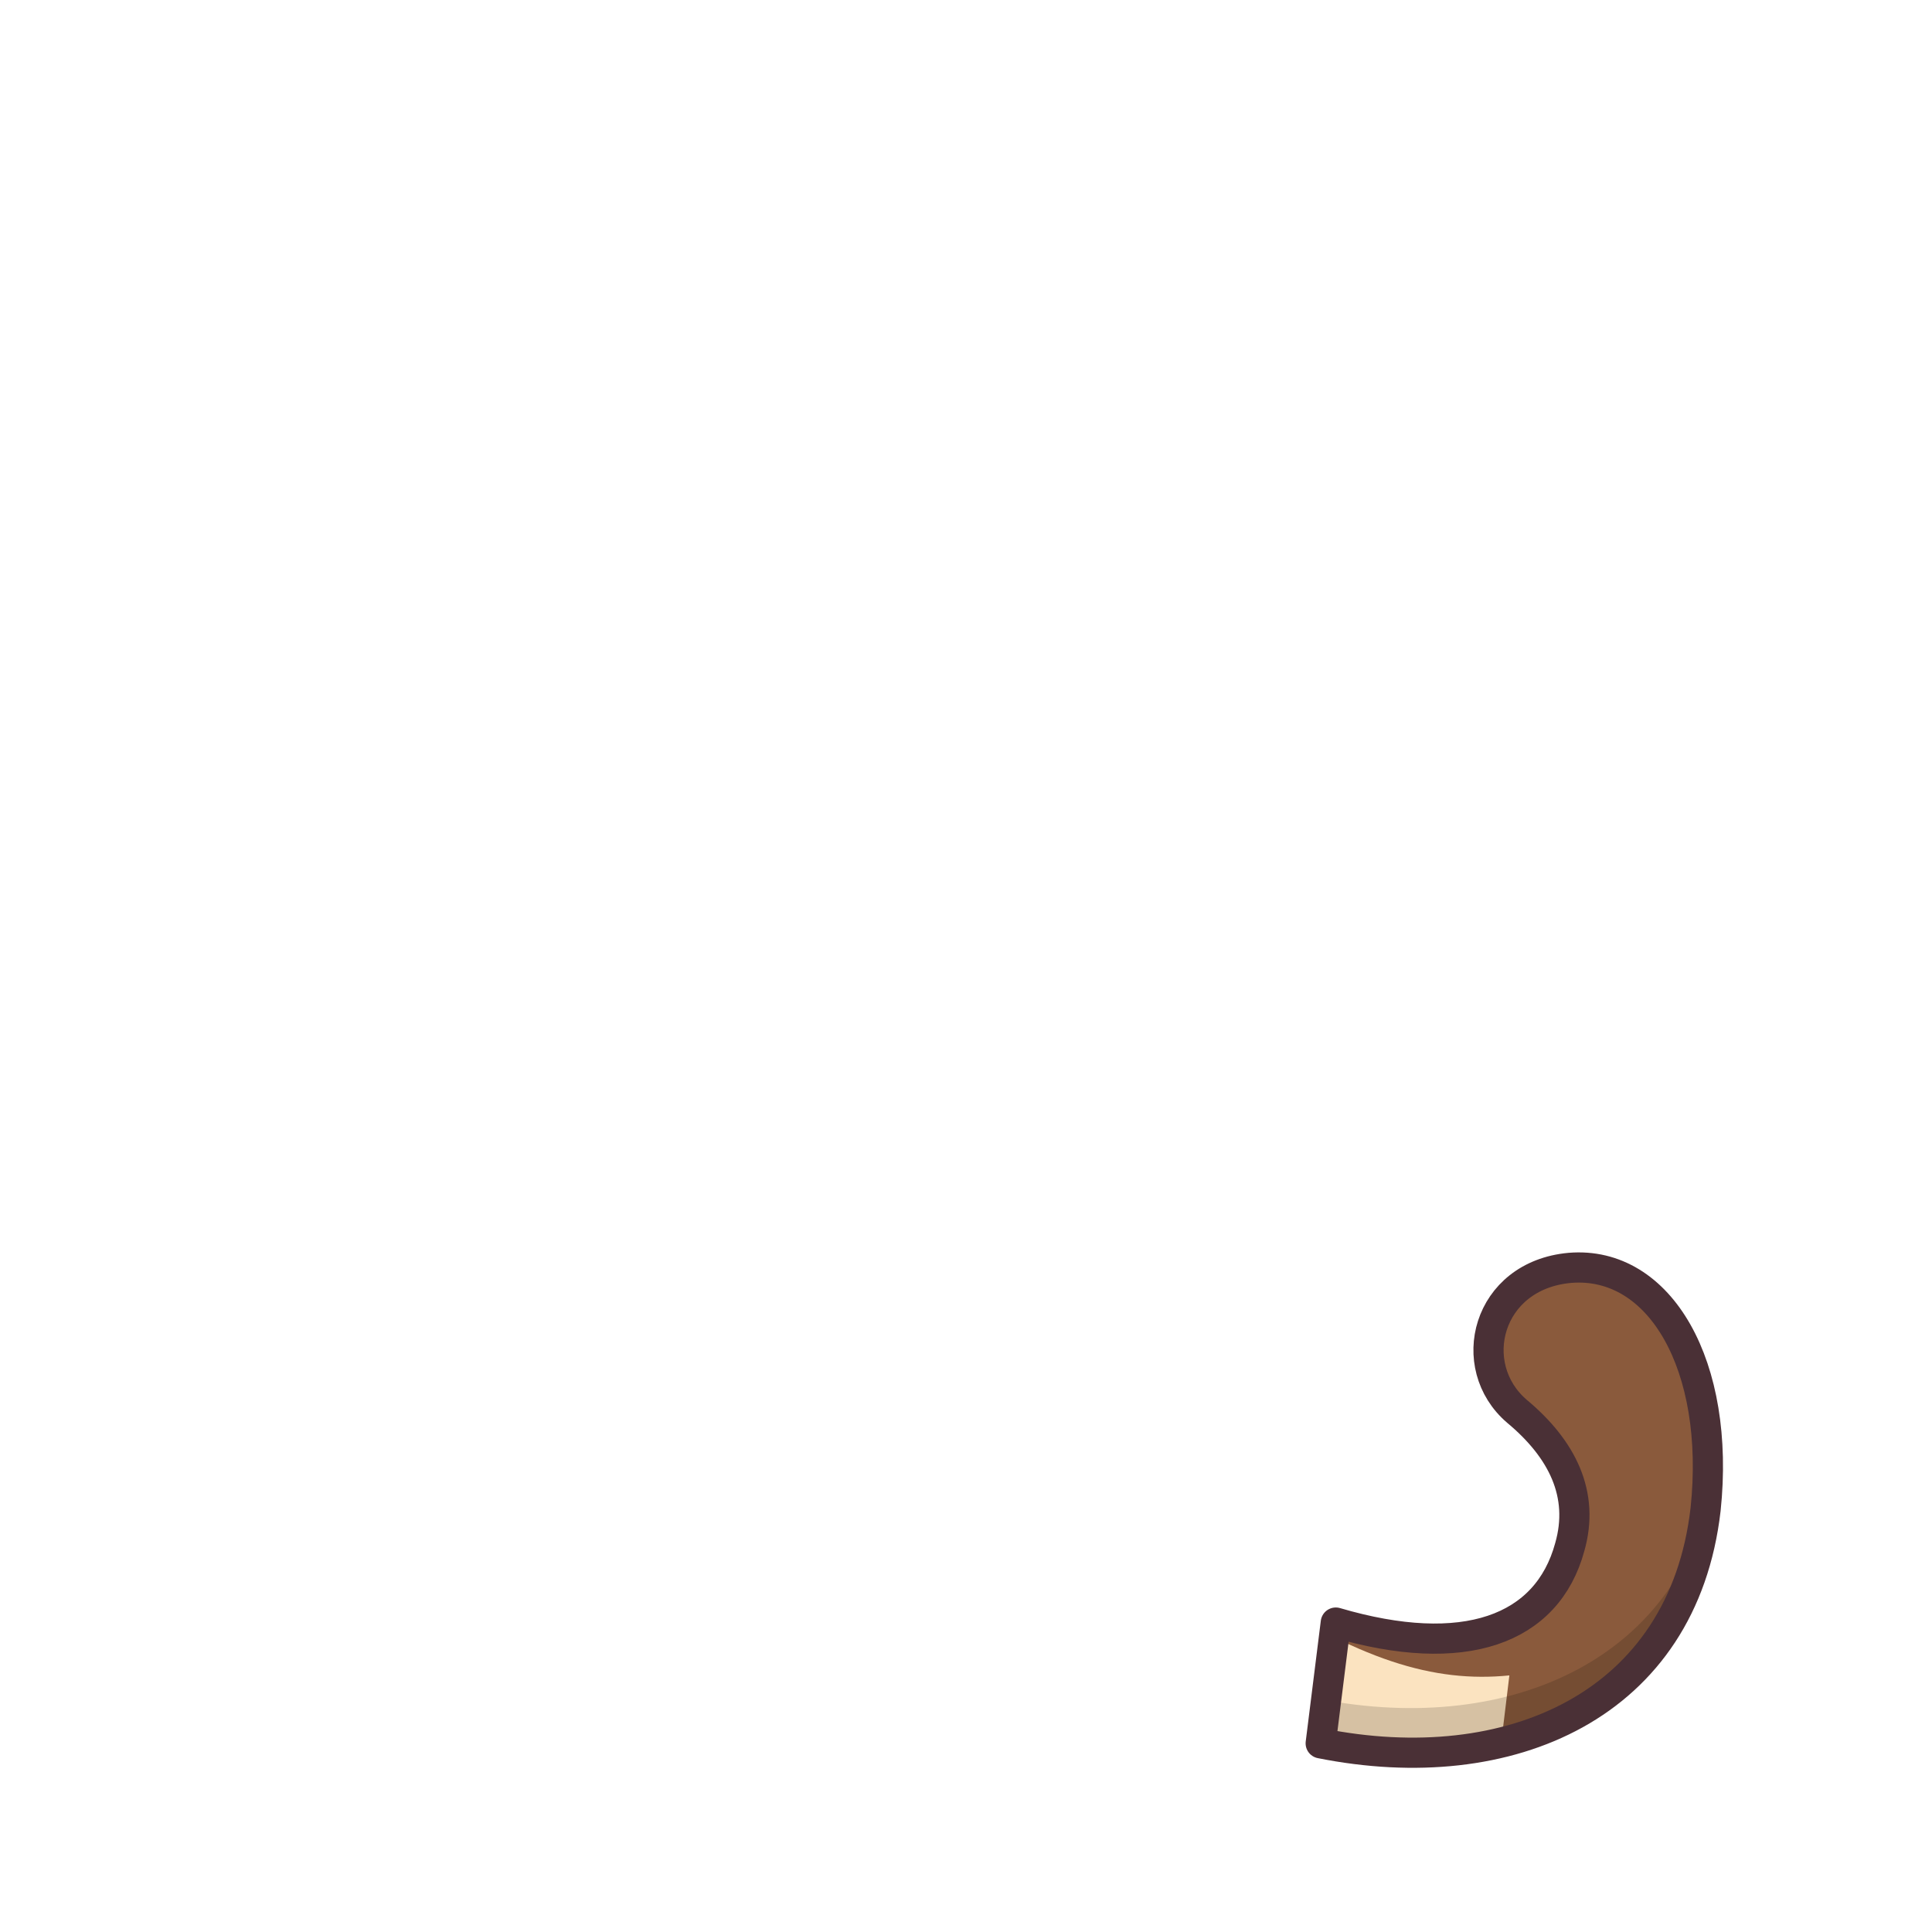
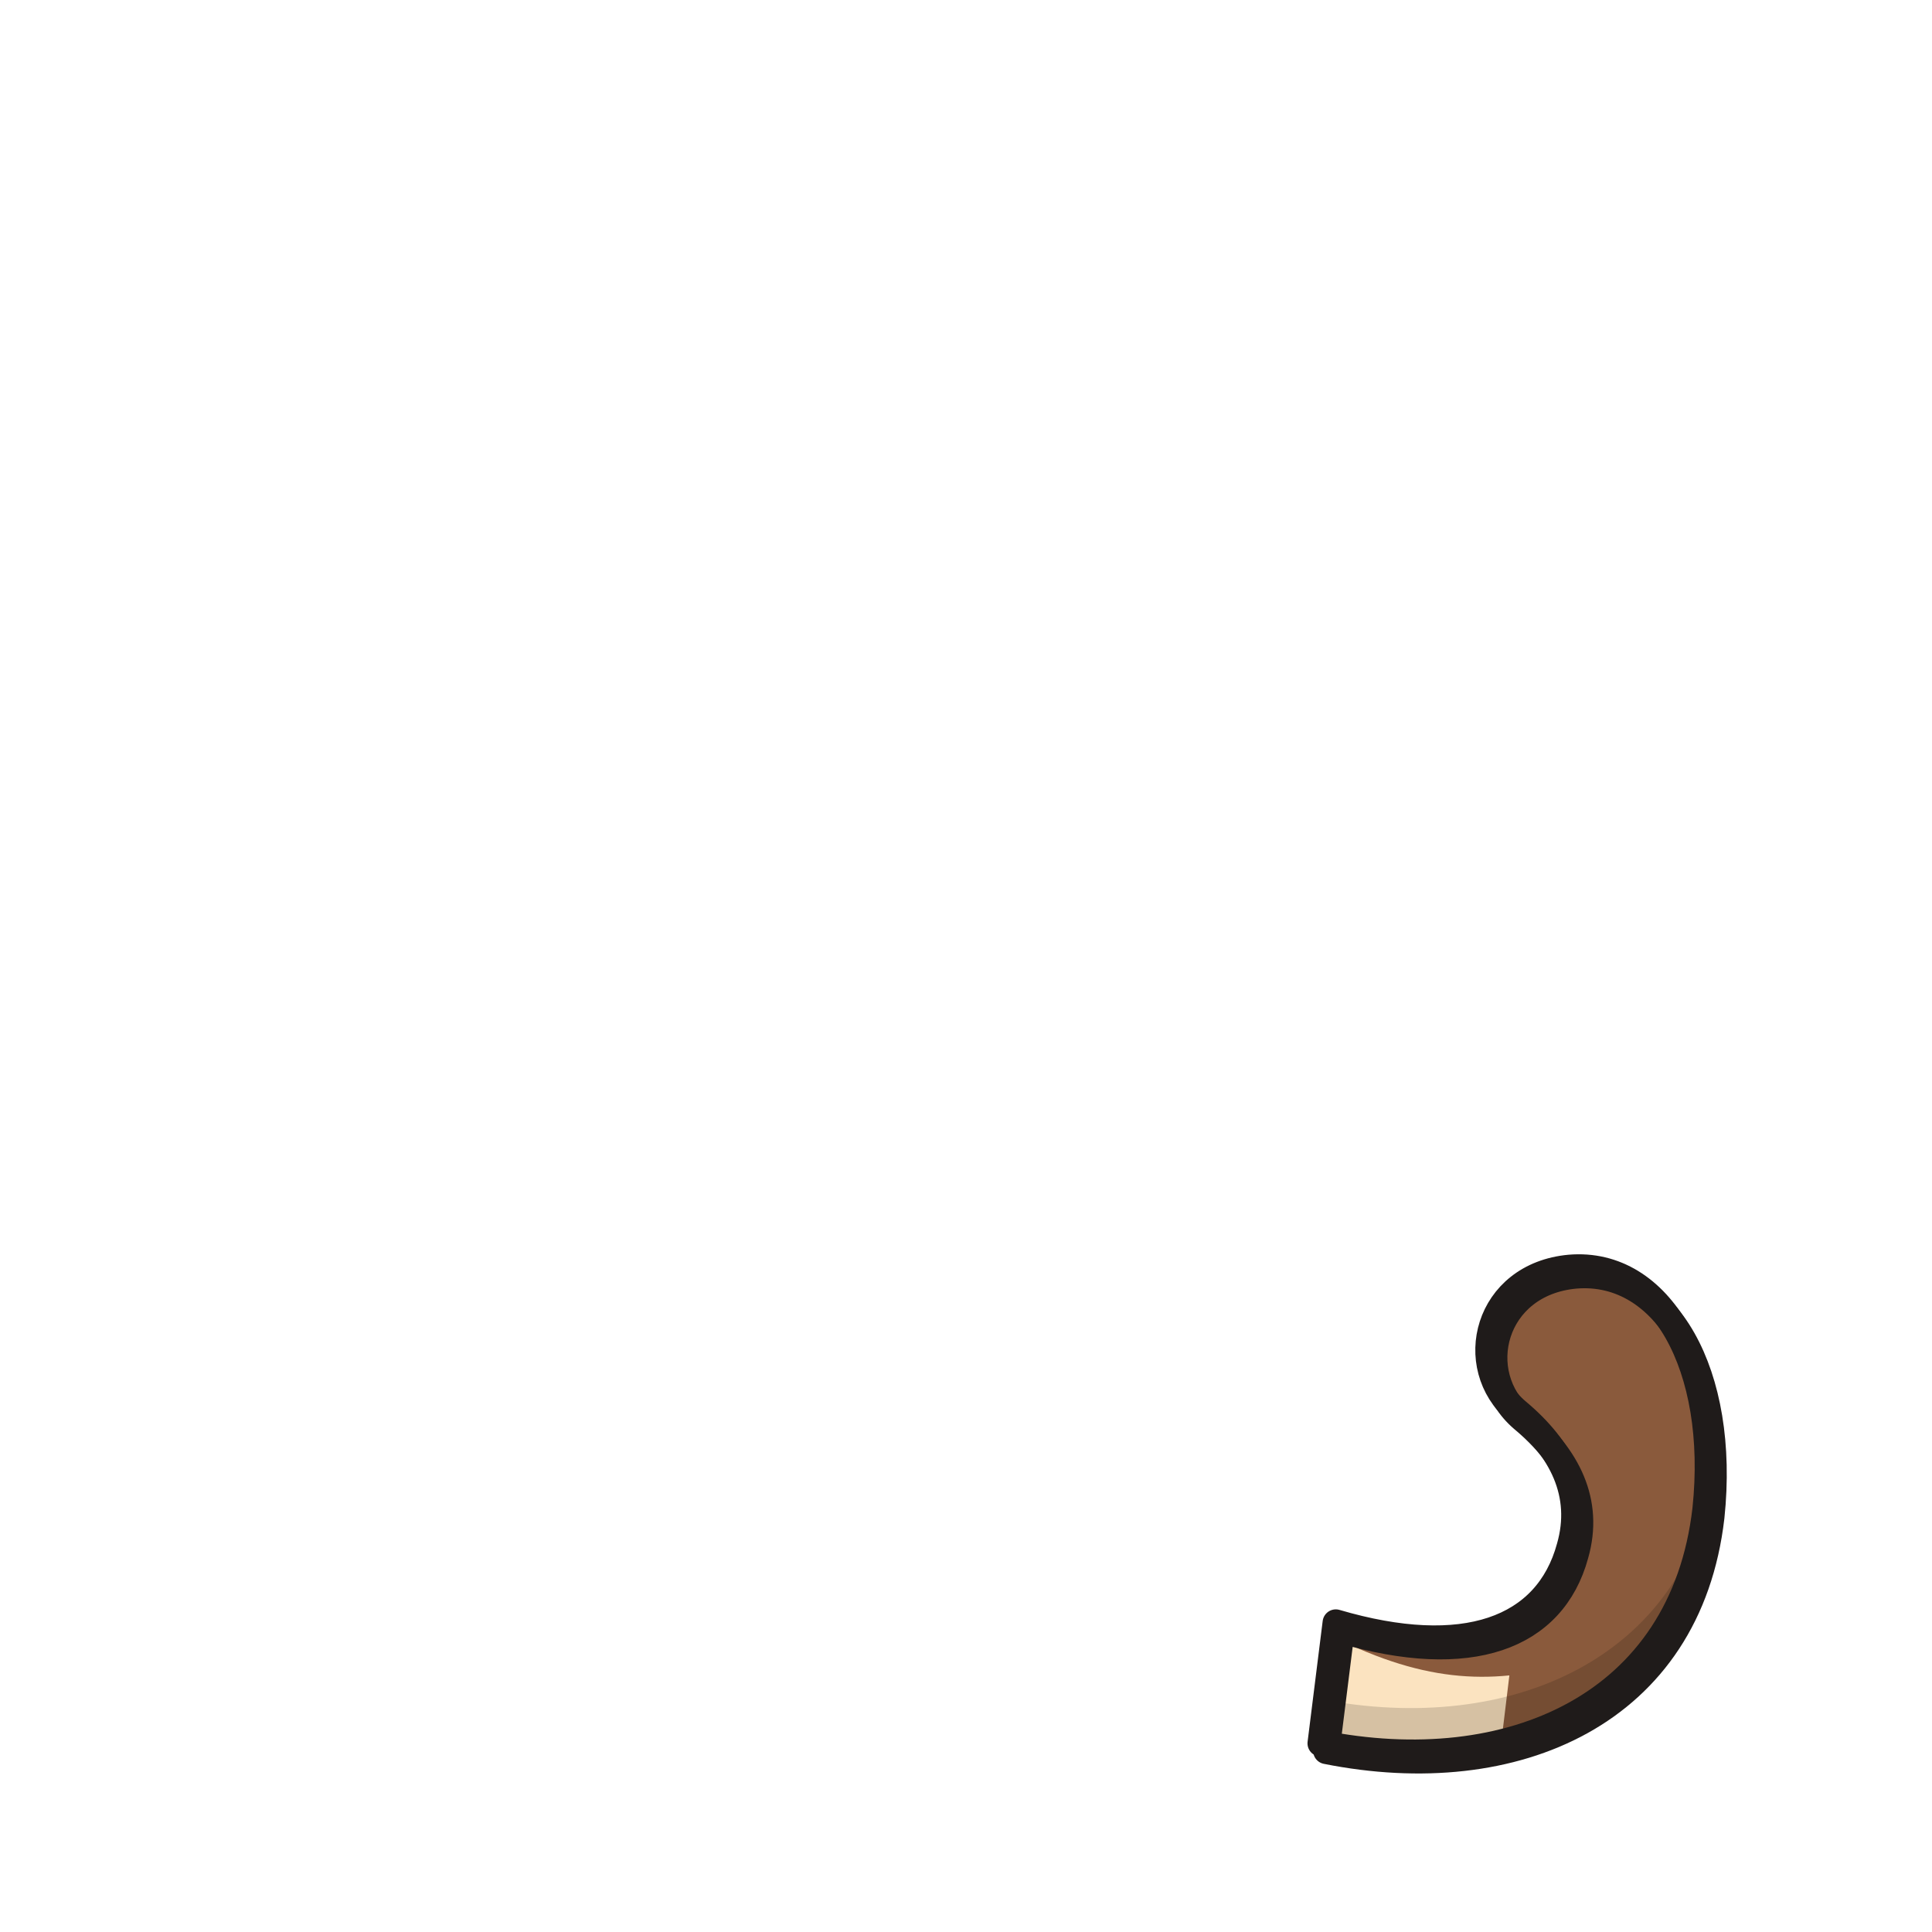
<svg xmlns="http://www.w3.org/2000/svg" viewBox="0 0 512 512" width="512" height="512">
  <defs>
    <path id="tail-shape" d="M350 462 C400 472 446 452 452 400 C456 362 440 334 416 336 C394 338 388 362 402 374 C414 384 420 396 416 410 C410 432 388 440 354 430 Z" />
    <path id="body-shape" d="M256 262 C330 262 370 330 372 400 C374 452 340 490 256 490 C172 490 138 452 140 400 C142 330 182 262 256 262 Z" />
    <ellipse id="paw-l-shape" cx="224" cy="474" rx="34" ry="24" />
    <ellipse id="paw-r-shape" cx="288" cy="474" rx="34" ry="24" />
    <path id="head-shape" d="M256 318 C172 318 96 300 92 232 C88 185 100 150 118 128 C112 104 118 74 134 60 C146 50 160 52 170 62 C184 76 196 90 208 100 C236 94 276 94 304 100 C316 90 328 76 342 62 C352 52 366 50 378 60 C394 74 400 104 394 128 C412 150 424 185 420 232 C416 300 340 318 256 318 Z" />
    <clipPath id="clip-tail">
      <use href="#tail-shape" />
    </clipPath>
    <clipPath id="clip-body">
      <use href="#body-shape" />
    </clipPath>
    <clipPath id="clip-paw-l">
      <use href="#paw-l-shape" />
    </clipPath>
    <clipPath id="clip-paw-r">
      <use href="#paw-r-shape" />
    </clipPath>
    <clipPath id="clip-head">
      <use href="#head-shape" />
    </clipPath>
  </defs>
  <g stroke-linejoin="round" stroke-linecap="round">
    <g id="tail">
      <use href="#tail-shape" fill="#8A5A3C" />
      <g clip-path="url(#clip-tail)">
        <path fill="#FBE3C0" d="M330 420 C360 440 380 446 400 444 L392 510 L330 510 Z" />
        <path class="shade" fill="#000" fill-opacity="0.15" d="M340 448 C392 462 440 444 452 400 L470 400 L470 500 L330 500 Z" />
      </g>
-       <use href="#tail-shape" fill="none" stroke="#4A3036" stroke-width="8" />
+       <use href="#tail-shape" fill="none" stroke="#1F1B1A" stroke-width="7" transform="translate(1.5 2)" />
+       <use href="#tail-shape" fill="none" stroke="#1F1B1A" stroke-width="7" />
    </g>
  </g>
</svg>
